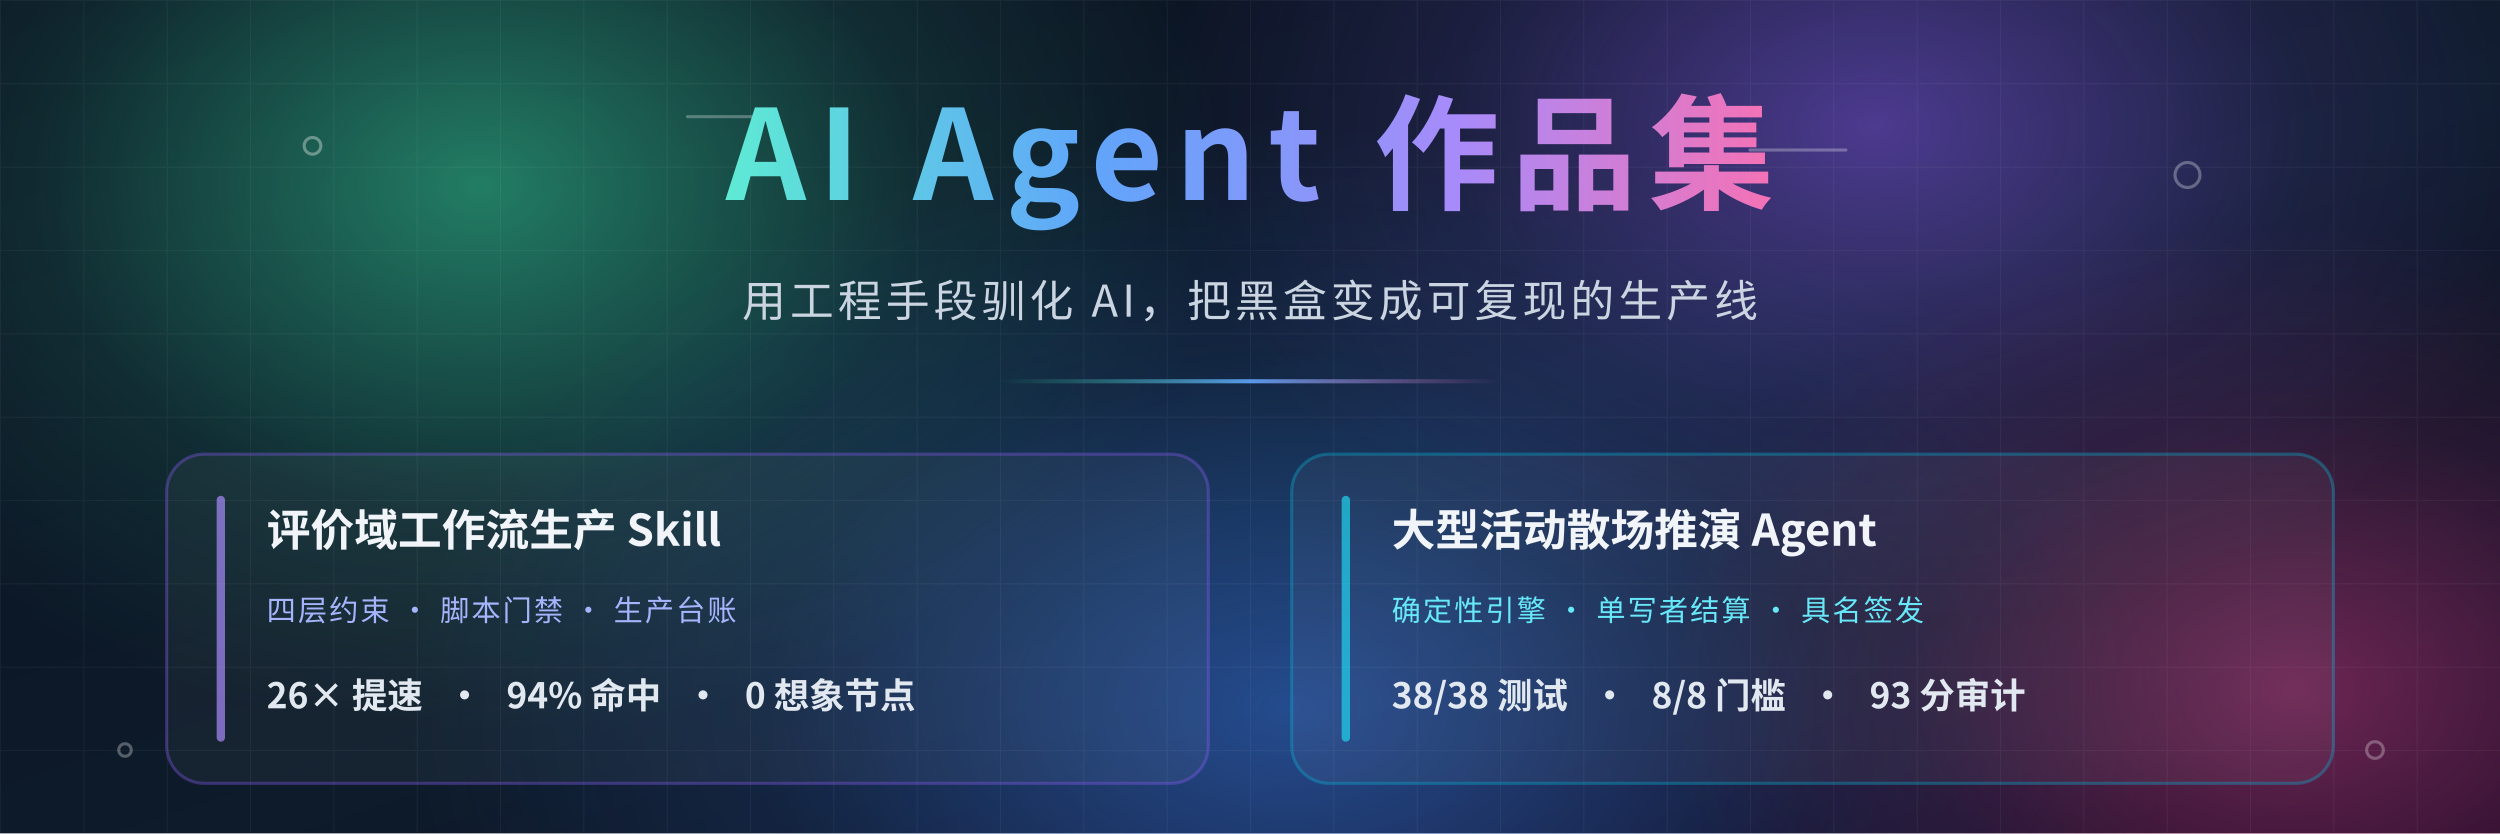
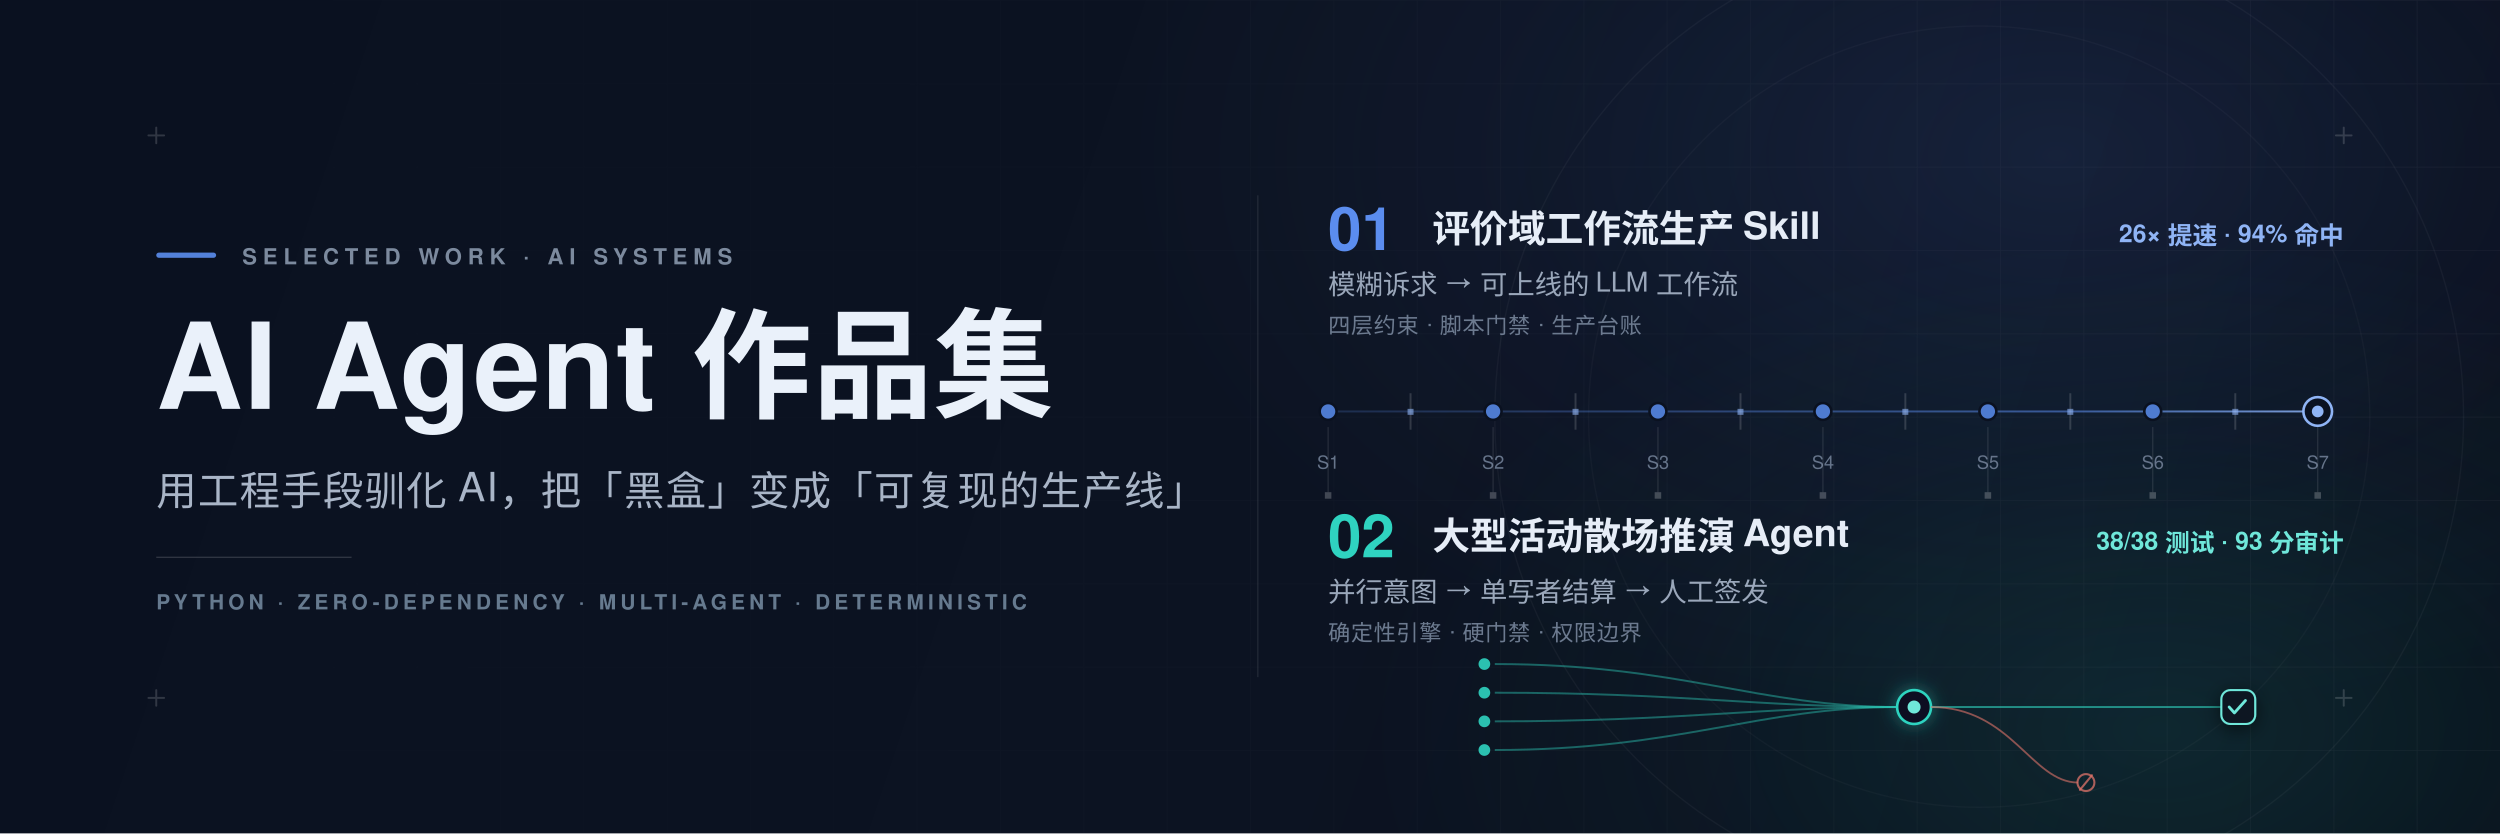
- <svg xmlns="http://www.w3.org/2000/svg" width="1200" height="400" viewBox="0 0 1200 400" role="img" aria-label="AI Agent 作品集 — 用工程手段驯化 AI，把黑盒变成可复现的生产线">
+ <svg xmlns="http://www.w3.org/2000/svg" width="1920" height="640" viewBox="0 0 1920 640" role="img" aria-label="AI Agent 作品集 — 用工程手段驯化 AI，把黑盒变成可复现的生产线">
  <defs>
-     <linearGradient id="base" x1="0%" y1="0%" x2="100%" y2="100%">
-       <stop offset="0%" stop-color="#0b1020" />
-       <stop offset="55%" stop-color="#0d1b2a" />
-       <stop offset="100%" stop-color="#12081f" />
+     <linearGradient id="bg" x1="0" y1="0" x2="1920" y2="640" gradientUnits="userSpaceOnUse">
+       <stop offset="0" stop-color="#0a1120" />
+       <stop offset="0.55" stop-color="#0c1322" />
+       <stop offset="1" stop-color="#080c17" />
    </linearGradient>
-     <radialGradient id="aurora1" cx="50%" cy="50%" r="50%">
-       <stop offset="0%" stop-color="#34d399" stop-opacity="0.55" />
-       <stop offset="60%" stop-color="#34d399" stop-opacity="0.12" />
-       <stop offset="100%" stop-color="#34d399" stop-opacity="0" />
+     <radialGradient id="washBlue" cx="0.5" cy="0.5" r="0.5">
+       <stop offset="0" stop-color="#5b8def" stop-opacity="0.14" />
+       <stop offset="0.6" stop-color="#5b8def" stop-opacity="0.04" />
+       <stop offset="1" stop-color="#5b8def" stop-opacity="0" />
    </radialGradient>
-     <radialGradient id="aurora2" cx="50%" cy="50%" r="50%">
-       <stop offset="0%" stop-color="#3b82f6" stop-opacity="0.50" />
-       <stop offset="60%" stop-color="#3b82f6" stop-opacity="0.12" />
-       <stop offset="100%" stop-color="#3b82f6" stop-opacity="0" />
+     <radialGradient id="washTeal" cx="0.5" cy="0.5" r="0.5">
+       <stop offset="0" stop-color="#2fd3c0" stop-opacity="0.13" />
+       <stop offset="0.6" stop-color="#2fd3c0" stop-opacity="0.035" />
+       <stop offset="1" stop-color="#2fd3c0" stop-opacity="0" />
    </radialGradient>
-     <radialGradient id="aurora3" cx="50%" cy="50%" r="50%">
-       <stop offset="0%" stop-color="#8b5cf6" stop-opacity="0.50" />
-       <stop offset="60%" stop-color="#8b5cf6" stop-opacity="0.12" />
-       <stop offset="100%" stop-color="#8b5cf6" stop-opacity="0" />
-     </radialGradient>
-     <radialGradient id="aurora4" cx="50%" cy="50%" r="50%">
-       <stop offset="0%" stop-color="#ec4899" stop-opacity="0.42" />
-       <stop offset="60%" stop-color="#ec4899" stop-opacity="0.10" />
-       <stop offset="100%" stop-color="#ec4899" stop-opacity="0" />
-     </radialGradient>
-     <linearGradient id="titleGrad" x1="0%" y1="0%" x2="100%" y2="0%">
-       <stop offset="0%" stop-color="#5eead4" />
-       <stop offset="35%" stop-color="#60a5fa" />
-       <stop offset="70%" stop-color="#a78bfa" />
-       <stop offset="100%" stop-color="#f472b6" />
+     <linearGradient id="pipeLine" x1="1020" y1="0" x2="1780" y2="0" gradientUnits="userSpaceOnUse">
+       <stop offset="0" stop-color="#5b8def" stop-opacity="0.20" />
+       <stop offset="0.75" stop-color="#5b8def" stop-opacity="0.55" />
+       <stop offset="1" stop-color="#8fb4f5" stop-opacity="0.85" />
    </linearGradient>
-     <linearGradient id="divider" x1="0%" y1="0%" x2="100%" y2="0%">
-       <stop offset="0%" stop-color="#34d399" stop-opacity="0" />
-       <stop offset="50%" stop-color="#60a5fa" stop-opacity="0.9" />
-       <stop offset="100%" stop-color="#f472b6" stop-opacity="0" />
+     <linearGradient id="gridFade" x1="0" y1="0" x2="1" y2="0">
+       <stop offset="0" stop-color="#ffffff" stop-opacity="0" />
+       <stop offset="0.36" stop-color="#ffffff" stop-opacity="0.16" />
+       <stop offset="1" stop-color="#ffffff" stop-opacity="1" />
    </linearGradient>
-     <pattern id="grid" width="40" height="40" patternUnits="userSpaceOnUse">
-       <path d="M 40 0 L 0 0 0 40" fill="none" stroke="#ffffff" stroke-opacity="0.045" stroke-width="1" />
+     <pattern id="grid" width="64" height="64" patternUnits="userSpaceOnUse">
+       <path d="M 64 0 L 0 0 0 64" fill="none" stroke="#ffffff" stroke-opacity="0.05" stroke-width="1" />
    </pattern>
+     <mask id="gridMask">
+       <rect width="1920" height="640" fill="url(#gridFade)" />
+     </mask>
+     <filter id="soft" x="-60%" y="-60%" width="220%" height="220%">
+       <feDropShadow dx="0" dy="3" stdDeviation="7" flood-color="#000000" flood-opacity="0.55" />
+     </filter>
+     <filter id="softTeal" x="-140%" y="-140%" width="380%" height="380%">
+       <feDropShadow dx="0" dy="0" stdDeviation="7" flood-color="#2fd3c0" flood-opacity="0.45" />
+     </filter>
  </defs>
-   <rect width="1200" height="400" fill="url(#base)" />
-   <ellipse cx="230" cy="90" rx="360" ry="260" fill="url(#aurora1)" />
-   <ellipse cx="620" cy="340" rx="430" ry="280" fill="url(#aurora2)" />
-   <ellipse cx="900" cy="60" rx="340" ry="240" fill="url(#aurora3)" />
-   <ellipse cx="1100" cy="330" rx="300" ry="220" fill="url(#aurora4)" />
-   <rect width="1200" height="400" fill="url(#grid)" />
-   <g stroke="#ffffff" stroke-linecap="round">
-     <circle cx="150" cy="70" r="4" stroke-opacity="0.35" fill="none" stroke-width="1.5" />
-     <circle cx="1050" cy="84" r="6" stroke-opacity="0.30" fill="none" stroke-width="1.5" />
-     <circle cx="60" cy="360" r="3" stroke-opacity="0.30" fill="none" stroke-width="1.5" />
-     <circle cx="1140" cy="360" r="4" stroke-opacity="0.28" fill="none" stroke-width="1.5" />
-     <line x1="330" y1="56" x2="368" y2="56" stroke-opacity="0.28" stroke-width="1.5" />
-     <line x1="840" y1="72" x2="886" y2="72" stroke-opacity="0.28" stroke-width="1.5" />
+   <rect width="1920" height="640" fill="url(#bg)" />
+   <ellipse cx="1580" cy="120" rx="720" ry="440" fill="url(#washBlue)" />
+   <ellipse cx="1660" cy="560" rx="620" ry="380" fill="url(#washTeal)" />
+   <circle cx="1520" cy="320" r="372" fill="none" stroke="#ffffff" stroke-opacity="0.04" stroke-width="1" />
+   <circle cx="1520" cy="320" r="300" fill="none" stroke="#ffffff" stroke-opacity="0.028" stroke-width="1" />
+   <rect width="1920" height="640" fill="url(#grid)" mask="url(#gridMask)" />
+   <line x1="966" y1="150" x2="966" y2="520" stroke="#ffffff" stroke-opacity="0.09" stroke-width="1" />
+   <g stroke="#ffffff" stroke-opacity="0.16" stroke-width="1.5" stroke-linecap="round">
+     <path d="M114 104 h12 M120 98 v12" />
+     <path d="M1794 104 h12 M1800 98 v12" />
+     <path d="M114 536 h12 M120 530 v12" />
+     <path d="M1794 536 h12 M1800 530 v12" />
  </g>
-   <text x="600" y="96" text-anchor="middle" font-family="system-ui, -apple-system, 'PingFang SC', 'Hiragino Sans GB', 'Microsoft YaHei', 'Noto Sans CJK SC', sans-serif" font-size="60" font-weight="700" fill="url(#titleGrad)" letter-spacing="6">AI Agent 作品集</text>
-   <text x="600" y="152" text-anchor="middle" font-family="system-ui, -apple-system, 'PingFang SC', 'Hiragino Sans GB', 'Microsoft YaHei', 'Noto Sans CJK SC', sans-serif" font-size="21" font-weight="400" fill="#cbd5e1" letter-spacing="2">用工程手段驯化 AI，把黑盒变成可复现的生产线</text>
-   <rect x="480" y="182" width="240" height="2" rx="1" fill="url(#divider)" />
-   <rect x="80" y="218" width="500" height="158" rx="18" fill="#ffffff" fill-opacity="0.04" stroke="#8b5cf6" stroke-opacity="0.35" stroke-width="1.5" />
-   <rect x="104" y="238" width="4" height="118" rx="2" fill="#a78bfa" fill-opacity="0.7" />
-   <text x="128" y="262" font-family="system-ui, -apple-system, 'PingFang SC', 'Hiragino Sans GB', 'Microsoft YaHei', 'Noto Sans CJK SC', sans-serif" font-size="21" font-weight="600" fill="#f1f5f9">评价域工作流生产 Skill</text>
-   <text x="128" y="298" font-family="system-ui, -apple-system, 'PingFang SC', 'Hiragino Sans GB', 'Microsoft YaHei', 'Noto Sans CJK SC', sans-serif" font-size="14" font-weight="400" fill="#a5b4fc" letter-spacing="1">四层约束 · 脚本门禁 · 生产台账</text>
-   <text x="128" y="340" font-family="system-ui, -apple-system, 'PingFang SC', 'Hiragino Sans GB', 'Microsoft YaHei', 'Noto Sans CJK SC', sans-serif" font-size="17" font-weight="600" fill="#e2e8f0">26× 提速   ·   94% 命中   ·   0 想象节点</text>
-   <rect x="620" y="218" width="500" height="158" rx="18" fill="#ffffff" fill-opacity="0.04" stroke="#06b6d4" stroke-opacity="0.35" stroke-width="1.5" />
-   <rect x="644" y="238" width="4" height="118" rx="2" fill="#22d3ee" fill-opacity="0.7" />
-   <text x="668" y="262" font-family="system-ui, -apple-system, 'PingFang SC', 'Hiragino Sans GB', 'Microsoft YaHei', 'Noto Sans CJK SC', sans-serif" font-size="21" font-weight="600" fill="#f1f5f9">大型活动散场推演 Agent</text>
-   <text x="668" y="298" font-family="system-ui, -apple-system, 'PingFang SC', 'Hiragino Sans GB', 'Microsoft YaHei', 'Noto Sans CJK SC', sans-serif" font-size="14" font-weight="400" fill="#67e8f9" letter-spacing="1">确定性引擎 · 单写者结算 · 具名签发</text>
-   <text x="668" y="340" font-family="system-ui, -apple-system, 'PingFang SC', 'Hiragino Sans GB', 'Microsoft YaHei', 'Noto Sans CJK SC', sans-serif" font-size="17" font-weight="600" fill="#e2e8f0">38/38 测试   ·   8/8 门槛   ·   93 分审计</text>
+   <rect x="120" y="194" width="46" height="4" rx="2" fill="#5b8def" fill-opacity="0.9" />
+   <text x="186" y="203" font-family="'SF Pro Display','Helvetica Neue',Helvetica,Arial,sans-serif" font-size="17" font-weight="600" letter-spacing="4.5" fill="#7c8a9e">SELECTED WORK · AI SYSTEMS</text>
+   <text x="120" y="314" font-family="'SF Pro Display','Helvetica Neue',Helvetica,Arial,'Hiragino Sans GB','PingFang SC',sans-serif" font-size="92" font-weight="700" letter-spacing="1" fill="#eaf1fa">AI Agent 作品集</text>
+   <text x="120" y="388" font-family="'Hiragino Sans GB','PingFang SC','Helvetica Neue',Helvetica,Arial,sans-serif" font-size="31" font-weight="400" letter-spacing="1" fill="#a9b5c7">用工程手段驯化 AI，把「黑盒」变成「可复现的生产线」</text>
+   <line x1="120" y1="428" x2="270" y2="428" stroke="#ffffff" stroke-opacity="0.16" stroke-width="1" />
+   <text x="120" y="468" font-family="'SF Pro Display','Helvetica Neue',Helvetica,Arial,sans-serif" font-size="16" font-weight="600" letter-spacing="3.2" fill="#667a8f">PYTHON · ZERO-DEPENDENCY · MULTI-AGENT · DETERMINISTIC</text>
+   <text x="1020" y="192" font-family="'SF Pro Display','Helvetica Neue',Helvetica,Arial,sans-serif" font-size="46" font-weight="700" fill="#5b8def">01</text>
+   <text x="1100" y="186" font-family="'Hiragino Sans GB','PingFang SC','Helvetica Neue',Helvetica,Arial,sans-serif" font-size="29" font-weight="600" fill="#e6edf7">评价域工作流生产 Skill</text>
+   <text x="1800" y="186" text-anchor="end" font-family="'SF Pro Display','Helvetica Neue',Helvetica,Arial,'Hiragino Sans GB',sans-serif" font-size="19" font-weight="600" fill="#8fb4f5">26× 提速 · 94% 命中</text>
+   <text x="1020" y="226" font-family="'Hiragino Sans GB','PingFang SC','Helvetica Neue',Helvetica,Arial,sans-serif" font-size="21" fill="#9aa7ba">模糊诉求 → 可上线的 LLM 工作流</text>
+   <text x="1020" y="256" font-family="'Hiragino Sans GB','PingFang SC','Helvetica Neue',Helvetica,Arial,sans-serif" font-size="17" letter-spacing="0.5" fill="#6c7a8f">四层约束 · 脚本门禁 · 生产台账</text>
+   <line x1="1020" y1="316" x2="1780" y2="316" stroke="url(#pipeLine)" stroke-width="1.5" />
+   <g stroke="#ffffff" stroke-opacity="0.15" stroke-width="1.5">
+     <line x1="1083.3" y1="302" x2="1083.3" y2="330" />
+     <line x1="1210" y1="302" x2="1210" y2="330" />
+     <line x1="1336.7" y1="302" x2="1336.7" y2="330" />
+     <line x1="1463.3" y1="302" x2="1463.3" y2="330" />
+     <line x1="1590" y1="302" x2="1590" y2="330" />
+     <line x1="1716.7" y1="302" x2="1716.7" y2="330" />
+   </g>
+   <g fill="#8fb4f5" fill-opacity="0.6">
+     <rect x="1081" y="314" width="4.6" height="4.6" />
+     <rect x="1207.7" y="314" width="4.6" height="4.6" />
+     <rect x="1334.4" y="314" width="4.6" height="4.6" />
+     <rect x="1461" y="314" width="4.6" height="4.6" />
+     <rect x="1587.7" y="314" width="4.6" height="4.6" />
+     <rect x="1714.4" y="314" width="4.6" height="4.6" />
+   </g>
+   <g>
+     <circle cx="1020" cy="316" r="7.5" fill="#0a1120" />
+     <circle cx="1020" cy="316" r="5.5" fill="#5b8def" fill-opacity="0.85" />
+     <circle cx="1146.7" cy="316" r="7.5" fill="#0a1120" />
+     <circle cx="1146.7" cy="316" r="5.5" fill="#5b8def" fill-opacity="0.85" />
+     <circle cx="1273.3" cy="316" r="7.5" fill="#0a1120" />
+     <circle cx="1273.3" cy="316" r="5.5" fill="#5b8def" fill-opacity="0.85" />
+     <circle cx="1400" cy="316" r="7.5" fill="#0a1120" />
+     <circle cx="1400" cy="316" r="5.5" fill="#5b8def" fill-opacity="0.85" />
+     <circle cx="1526.7" cy="316" r="7.5" fill="#0a1120" />
+     <circle cx="1526.7" cy="316" r="5.5" fill="#5b8def" fill-opacity="0.85" />
+     <circle cx="1653.3" cy="316" r="7.5" fill="#0a1120" />
+     <circle cx="1653.3" cy="316" r="5.5" fill="#5b8def" fill-opacity="0.85" />
+     <circle cx="1780" cy="316" r="11" fill="#0a1120" stroke="#8fb4f5" stroke-width="2" />
+     <circle cx="1780" cy="316" r="4.5" fill="#8fb4f5" />
+   </g>
+   <g font-family="'SF Pro Display','Helvetica Neue',Helvetica,Arial,sans-serif" font-size="14" fill="#66748a" text-anchor="middle">
+     <text x="1020" y="360">S1</text>
+     <text x="1146.7" y="360">S2</text>
+     <text x="1273.3" y="360">S3</text>
+     <text x="1400" y="360">S4</text>
+     <text x="1526.7" y="360">S5</text>
+     <text x="1653.3" y="360">S6</text>
+     <text x="1780" y="360">S7</text>
+   </g>
+   <g stroke="#ffffff" stroke-opacity="0.10" stroke-width="1">
+     <line x1="1020" y1="328" x2="1020" y2="378" />
+     <line x1="1146.7" y1="328" x2="1146.7" y2="378" />
+     <line x1="1273.3" y1="328" x2="1273.3" y2="378" />
+     <line x1="1400" y1="328" x2="1400" y2="378" />
+     <line x1="1526.7" y1="328" x2="1526.7" y2="378" />
+     <line x1="1653.3" y1="328" x2="1653.3" y2="378" />
+     <line x1="1780" y1="328" x2="1780" y2="378" />
+   </g>
+   <g fill="#ffffff" fill-opacity="0.22">
+     <rect x="1017.5" y="378" width="5" height="5" />
+     <rect x="1144.2" y="378" width="5" height="5" />
+     <rect x="1270.8" y="378" width="5" height="5" />
+     <rect x="1397.5" y="378" width="5" height="5" />
+     <rect x="1524.2" y="378" width="5" height="5" />
+     <rect x="1650.8" y="378" width="5" height="5" />
+     <rect x="1777.5" y="378" width="5" height="5" />
+   </g>
+   <text x="1020" y="428" font-family="'SF Pro Display','Helvetica Neue',Helvetica,Arial,sans-serif" font-size="46" font-weight="700" fill="#2fd3c0">02</text>
+   <text x="1100" y="422" font-family="'Hiragino Sans GB','PingFang SC','Helvetica Neue',Helvetica,Arial,sans-serif" font-size="29" font-weight="600" fill="#e6edf7">大型活动散场推演 Agent</text>
+   <text x="1800" y="422" text-anchor="end" font-family="'SF Pro Display','Helvetica Neue',Helvetica,Arial,'Hiragino Sans GB',sans-serif" font-size="19" font-weight="600" fill="#6fe7da">38/38 测试 · 93 分审计</text>
+   <text x="1020" y="462" font-family="'Hiragino Sans GB','PingFang SC','Helvetica Neue',Helvetica,Arial,sans-serif" font-size="21" fill="#9aa7ba">并行意图 → 单写者结算 → 人工签发</text>
+   <text x="1020" y="492" font-family="'Hiragino Sans GB','PingFang SC','Helvetica Neue',Helvetica,Arial,sans-serif" font-size="17" letter-spacing="0.5" fill="#6c7a8f">确定性引擎 · 硬门禁 · 权限边界</text>
+   <g fill="none" stroke="#2fd3c0" stroke-opacity="0.42" stroke-width="1.5">
+     <path d="M1148 510 C 1290 510, 1350 543, 1458 543" />
+     <path d="M1148 532 C 1290 532, 1350 543, 1458 543" />
+     <path d="M1148 554 C 1290 554, 1350 543, 1458 543" />
+     <path d="M1148 576 C 1290 576, 1350 543, 1458 543" />
+   </g>
+   <g fill="#2fd3c0" fill-opacity="0.9">
+     <circle cx="1140" cy="510" r="4.5" />
+     <circle cx="1140" cy="532" r="4.5" />
+     <circle cx="1140" cy="554" r="4.5" />
+     <circle cx="1140" cy="576" r="4.5" />
+   </g>
+   <circle cx="1470" cy="543" r="13" fill="#0a1120" stroke="#2fd3c0" stroke-width="2" filter="url(#softTeal)" />
+   <circle cx="1470" cy="543" r="5" fill="#6fe7da" />
+   <path d="M1483 543 H1706" fill="none" stroke="#2fd3c0" stroke-opacity="0.6" stroke-width="1.5" />
+   <g filter="url(#soft)">
+     <rect x="1706" y="530" width="26" height="26" rx="7" fill="#0c1622" stroke="#6fe7da" stroke-width="1.6" />
+   </g>
+   <path d="M1712 543 l4 4.5 l8.5 -9.5" fill="none" stroke="#6fe7da" stroke-width="2.2" stroke-linecap="round" stroke-linejoin="round" />
+   <path d="M1483 543 C 1545 543, 1560 601, 1596 601" fill="none" stroke="#e0736a" stroke-opacity="0.6" stroke-width="1.4" />
+   <g stroke="#e0736a" stroke-opacity="0.75" stroke-width="1.6" stroke-linecap="round">
+     <circle cx="1602" cy="601" r="6.5" fill="none" />
+     <line x1="1597.4" y1="606.6" x2="1606.6" y2="595.4" />
+   </g>
</svg>
